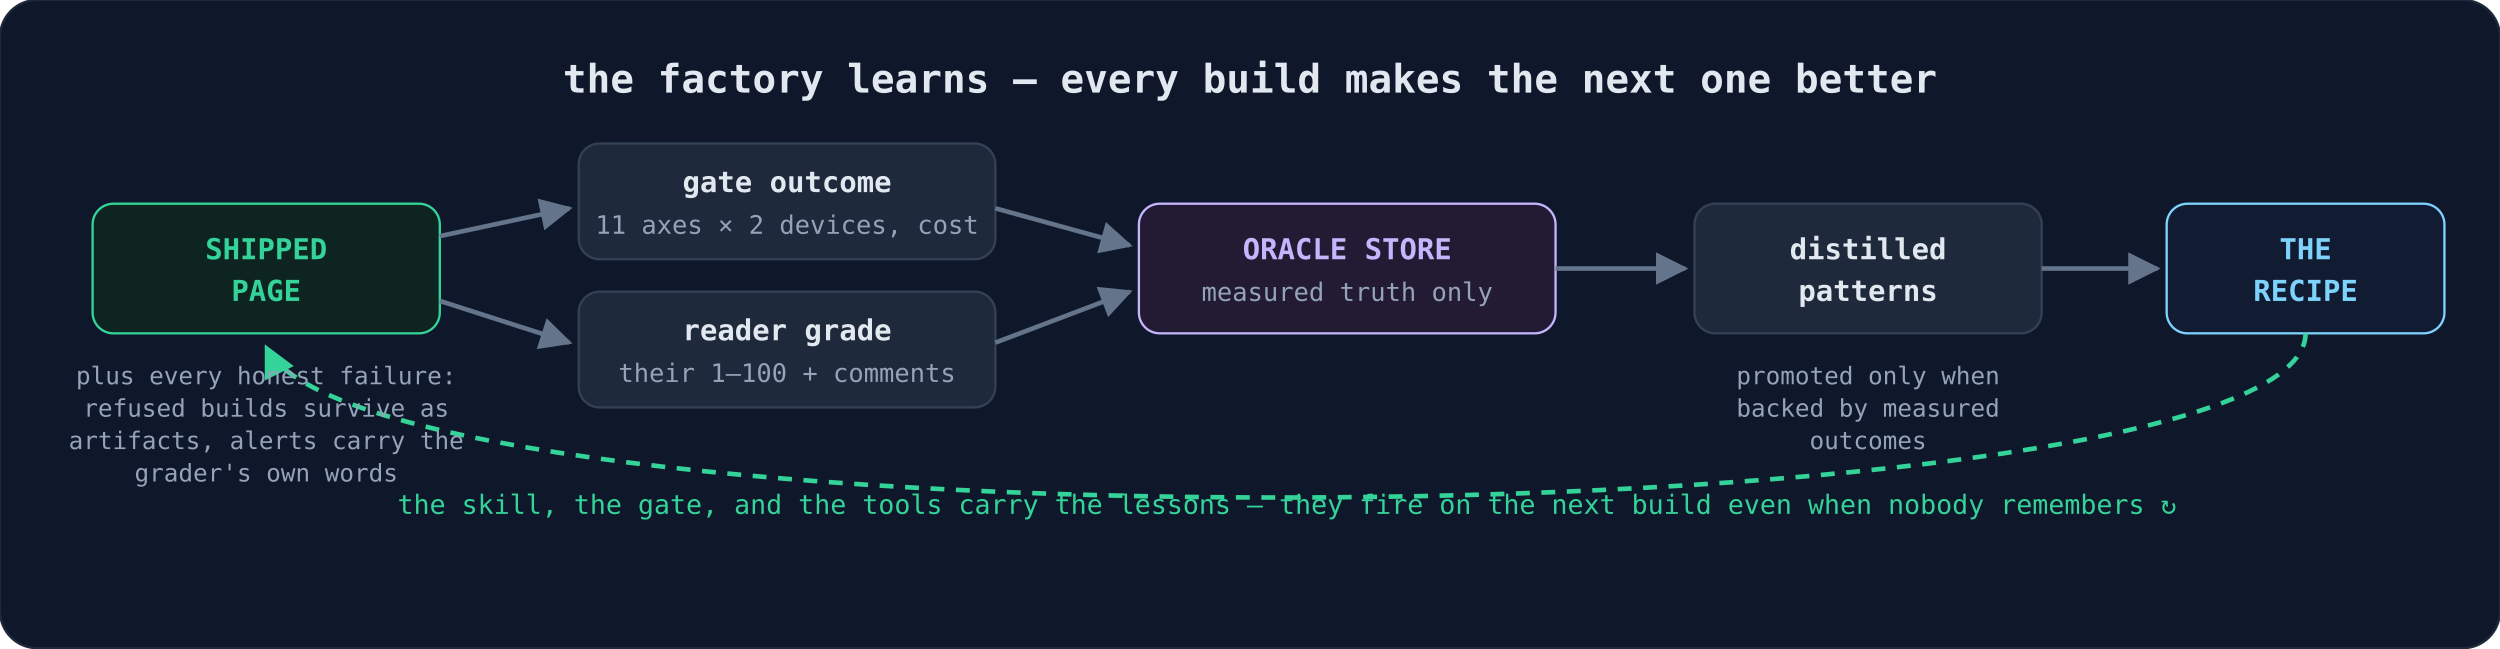
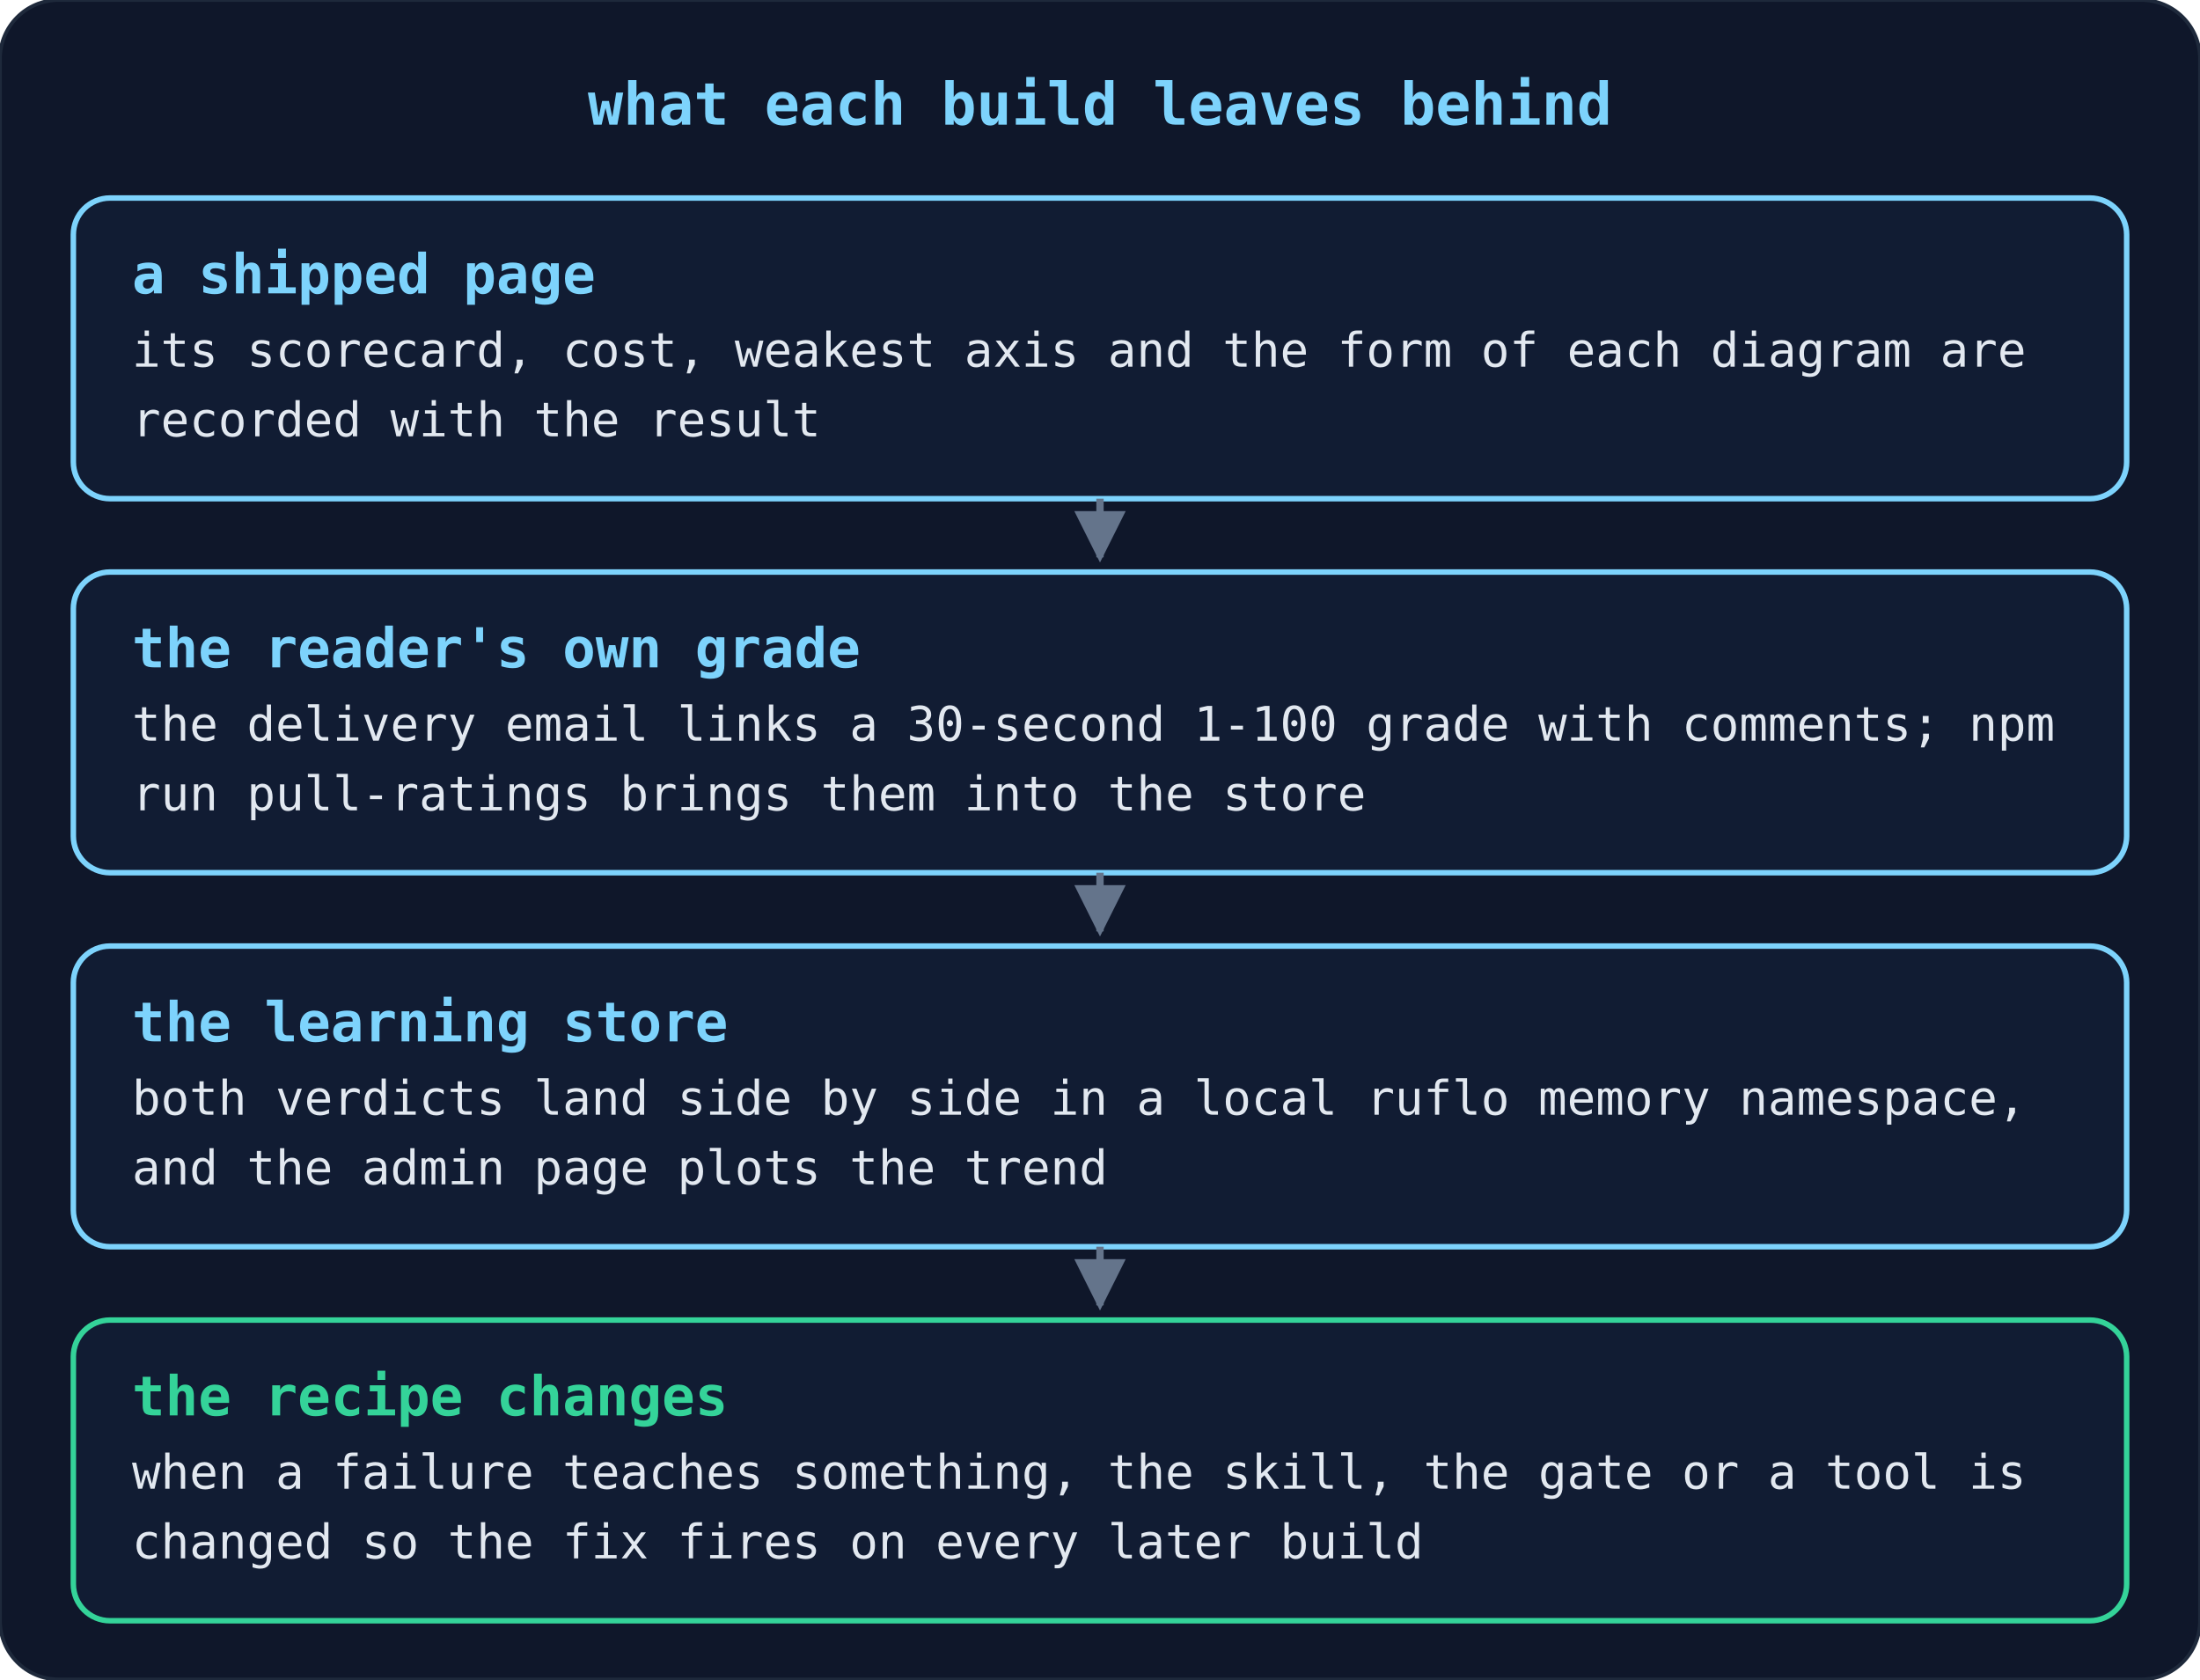
- <svg xmlns="http://www.w3.org/2000/svg" viewBox="0 0 1080 280" font-family="ui-monospace,SFMono-Regular,Menlo,Consolas,monospace">
+ <svg xmlns="http://www.w3.org/2000/svg" viewBox="0 0 600 458" width="600" height="458" role="img" aria-labelledby="loop-t loop-d" font-family="ui-monospace,SFMono-Regular,Menlo,Consolas,monospace">
  <defs>
-     <marker id="larr" viewBox="0 0 10 10" refX="9" refY="5" markerWidth="7" markerHeight="7" orient="auto-start-reverse">
+     <marker id="arr" viewBox="0 0 10 10" refX="9" refY="5" markerWidth="7" markerHeight="7" orient="auto">
      <path d="M0 0 L10 5 L0 10 z" fill="#64748b" />
    </marker>
-     <marker id="larrG" viewBox="0 0 10 10" refX="9" refY="5" markerWidth="7" markerHeight="7" orient="auto-start-reverse">
-       <path d="M0 0 L10 5 L0 10 z" fill="#34d399" />
-     </marker>
  </defs>
-   <rect x="0" y="0" width="1080" height="280" rx="16" fill="#0f172a" stroke="#1e293b" />
-   <text x="540" y="40" text-anchor="middle" fill="#e2e8f0" font-size="17" font-weight="bold">the factory learns — every build makes the next one better</text>
-   <g font-size="12.5" font-weight="bold" text-anchor="middle">
-     <rect x="40" y="88" width="150" height="56" rx="9" fill="#0d2420" stroke="#34d399" />
-     <text x="115" y="112" fill="#34d399">SHIPPED</text>
-     <text x="115" y="130" fill="#34d399">PAGE</text>
-     <rect x="250" y="62" width="180" height="50" rx="9" fill="#1e293b" stroke="#334155" />
-     <text x="340" y="83" fill="#e2e8f0">gate outcome</text>
-     <text x="340" y="101" fill="#94a3b8" font-weight="normal" font-size="11">11 axes × 2 devices, cost</text>
-     <rect x="250" y="126" width="180" height="50" rx="9" fill="#1e293b" stroke="#334155" />
-     <text x="340" y="147" fill="#e2e8f0">reader grade</text>
-     <text x="340" y="165" fill="#94a3b8" font-weight="normal" font-size="11">their 1–100 + comments</text>
-     <rect x="492" y="88" width="180" height="56" rx="9" fill="#231b33" stroke="#c4b5fd" />
-     <text x="582" y="112" fill="#c4b5fd">ORACLE STORE</text>
-     <text x="582" y="130" fill="#94a3b8" font-weight="normal" font-size="11">measured truth only</text>
-     <rect x="732" y="88" width="150" height="56" rx="9" fill="#1e293b" stroke="#334155" />
-     <text x="807" y="112" fill="#e2e8f0">distilled</text>
-     <text x="807" y="130" fill="#e2e8f0">patterns</text>
-     <rect x="936" y="88" width="120" height="56" rx="9" fill="#111c33" stroke="#7dd3fc" />
-     <text x="996" y="112" fill="#7dd3fc">THE</text>
-     <text x="996" y="130" fill="#7dd3fc">RECIPE</text>
-   </g>
-   <g stroke="#64748b" stroke-width="2">
-     <line x1="190" y1="102" x2="246" y2="90" marker-end="url(#larr)" />
-     <line x1="190" y1="130" x2="246" y2="148" marker-end="url(#larr)" />
-     <line x1="430" y1="90" x2="488" y2="106" marker-end="url(#larr)" />
-     <line x1="430" y1="148" x2="488" y2="126" marker-end="url(#larr)" />
-     <line x1="672" y1="116" x2="728" y2="116" marker-end="url(#larr)" />
-     <line x1="882" y1="116" x2="932" y2="116" marker-end="url(#larr)" />
-   </g>
-   <path d="M 996 144 C 996 235, 160 240, 115 150" fill="none" stroke="#34d399" stroke-width="2" stroke-dasharray="6 5" marker-end="url(#larrG)" />
-   <text x="556" y="222" text-anchor="middle" fill="#34d399" font-size="11.5">the skill, the gate, and the tools carry the lessons — they fire on the next build even when nobody remembers ↻</text>
-   <g font-size="10.5" fill="#94a3b8" text-anchor="middle">
-     <text x="115" y="166">plus every honest failure:</text>
-     <text x="115" y="180">refused builds survive as</text>
-     <text x="115" y="194">artifacts, alerts carry the</text>
-     <text x="115" y="208">grader's own words</text>
-     <text x="807" y="166">promoted only when</text>
-     <text x="807" y="180">backed by measured</text>
-     <text x="807" y="194">outcomes</text>
-   </g>
+   <rect x="0" y="0" width="600" height="458" rx="16" fill="#0f172a" stroke="#1e293b" />
+   <text x="300" y="34" fill="#7dd3fc" font-size="16" font-weight="bold" text-anchor="middle">what each build leaves behind</text>
+   <rect x="20" y="54" width="560" height="82" rx="10" fill="#111c33" stroke="#7dd3fc" stroke-width="1.5" />
+   <text x="36" y="80" fill="#7dd3fc" font-size="15" font-weight="bold">a shipped page</text>
+   <text x="36" y="100" fill="#e2e8f0" font-size="13">its scorecard, cost, weakest axis and the form of each diagram are</text>
+   <text x="36" y="119" fill="#e2e8f0" font-size="13">recorded with the result</text>
+   <line x1="300" y1="136" x2="300" y2="152" stroke="#64748b" stroke-width="2" marker-end="url(#arr)" />
+   <rect x="20" y="156" width="560" height="82" rx="10" fill="#111c33" stroke="#7dd3fc" stroke-width="1.5" />
+   <text x="36" y="182" fill="#7dd3fc" font-size="15" font-weight="bold">the reader's own grade</text>
+   <text x="36" y="202" fill="#e2e8f0" font-size="13">the delivery email links a 30-second 1-100 grade with comments; npm</text>
+   <text x="36" y="221" fill="#e2e8f0" font-size="13">run pull-ratings brings them into the store</text>
+   <line x1="300" y1="238" x2="300" y2="254" stroke="#64748b" stroke-width="2" marker-end="url(#arr)" />
+   <rect x="20" y="258" width="560" height="82" rx="10" fill="#111c33" stroke="#7dd3fc" stroke-width="1.5" />
+   <text x="36" y="284" fill="#7dd3fc" font-size="15" font-weight="bold">the learning store</text>
+   <text x="36" y="304" fill="#e2e8f0" font-size="13">both verdicts land side by side in a local ruflo memory namespace,</text>
+   <text x="36" y="323" fill="#e2e8f0" font-size="13">and the admin page plots the trend</text>
+   <line x1="300" y1="340" x2="300" y2="356" stroke="#64748b" stroke-width="2" marker-end="url(#arr)" />
+   <rect x="20" y="360" width="560" height="82" rx="10" fill="#111c33" stroke="#34d399" stroke-width="1.5" />
+   <text x="36" y="386" fill="#34d399" font-size="15" font-weight="bold">the recipe changes</text>
+   <text x="36" y="406" fill="#e2e8f0" font-size="13">when a failure teaches something, the skill, the gate or a tool is</text>
+   <text x="36" y="425" fill="#e2e8f0" font-size="13">changed so the fix fires on every later build</text>
</svg>
